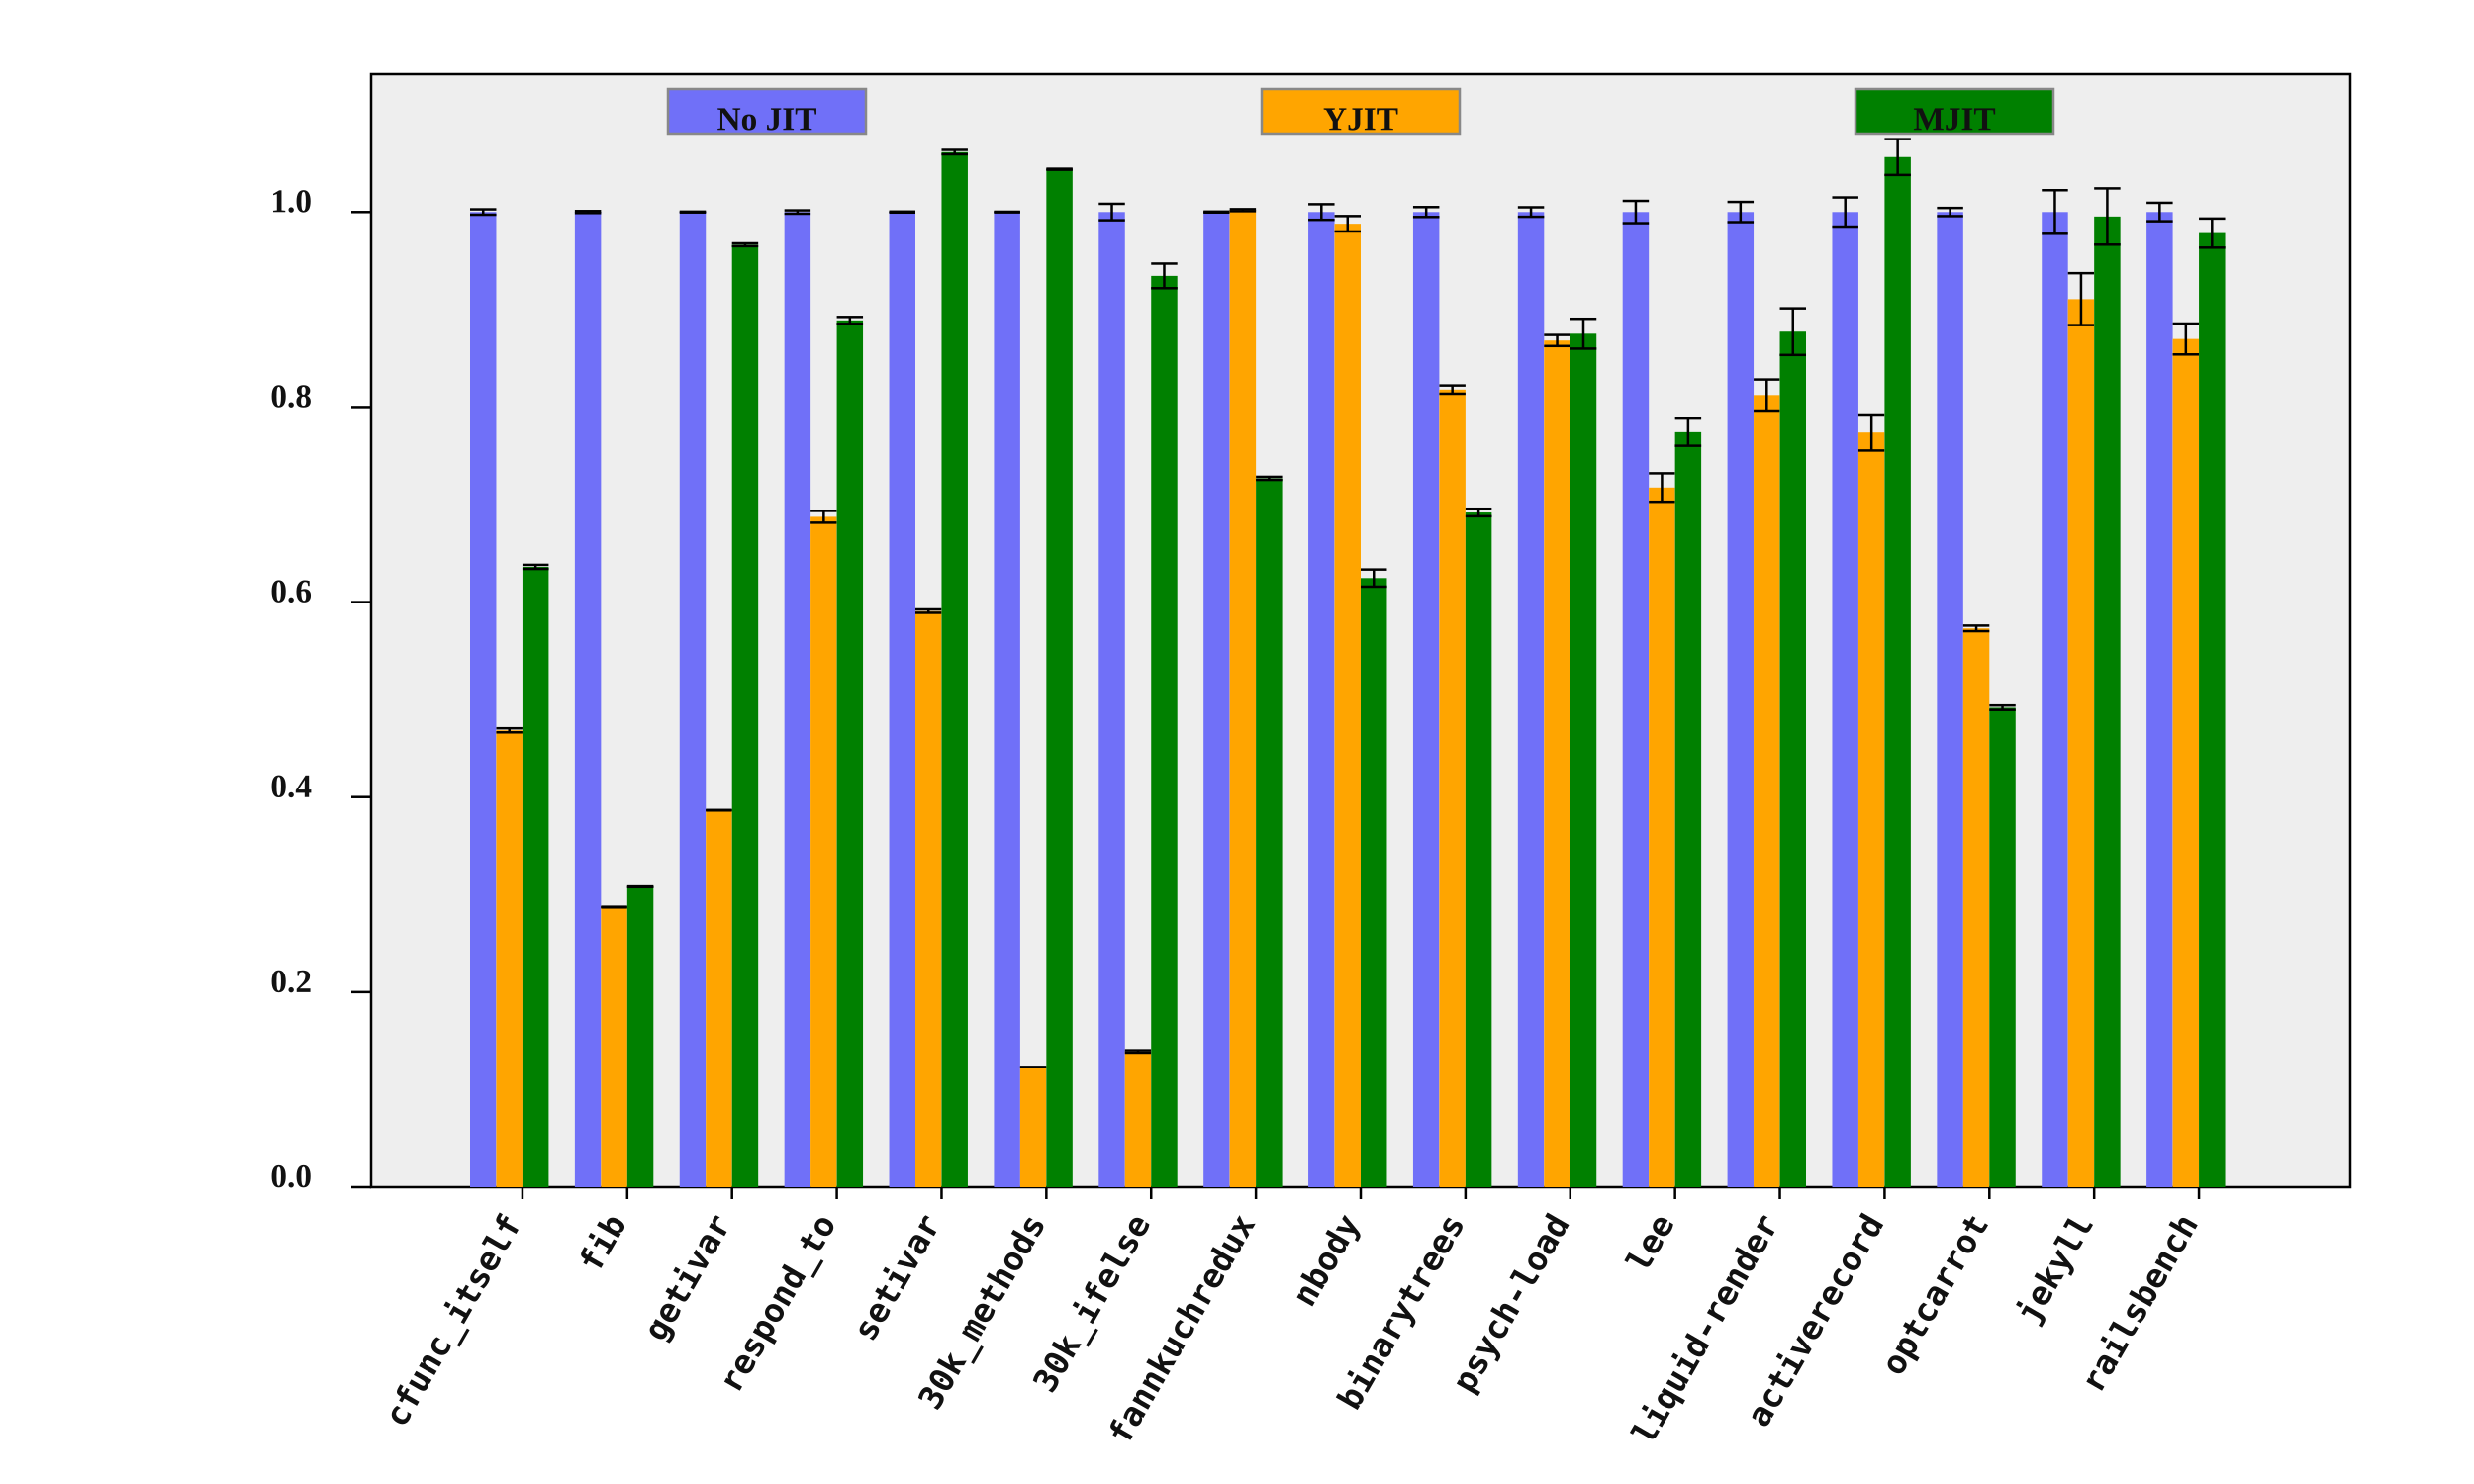
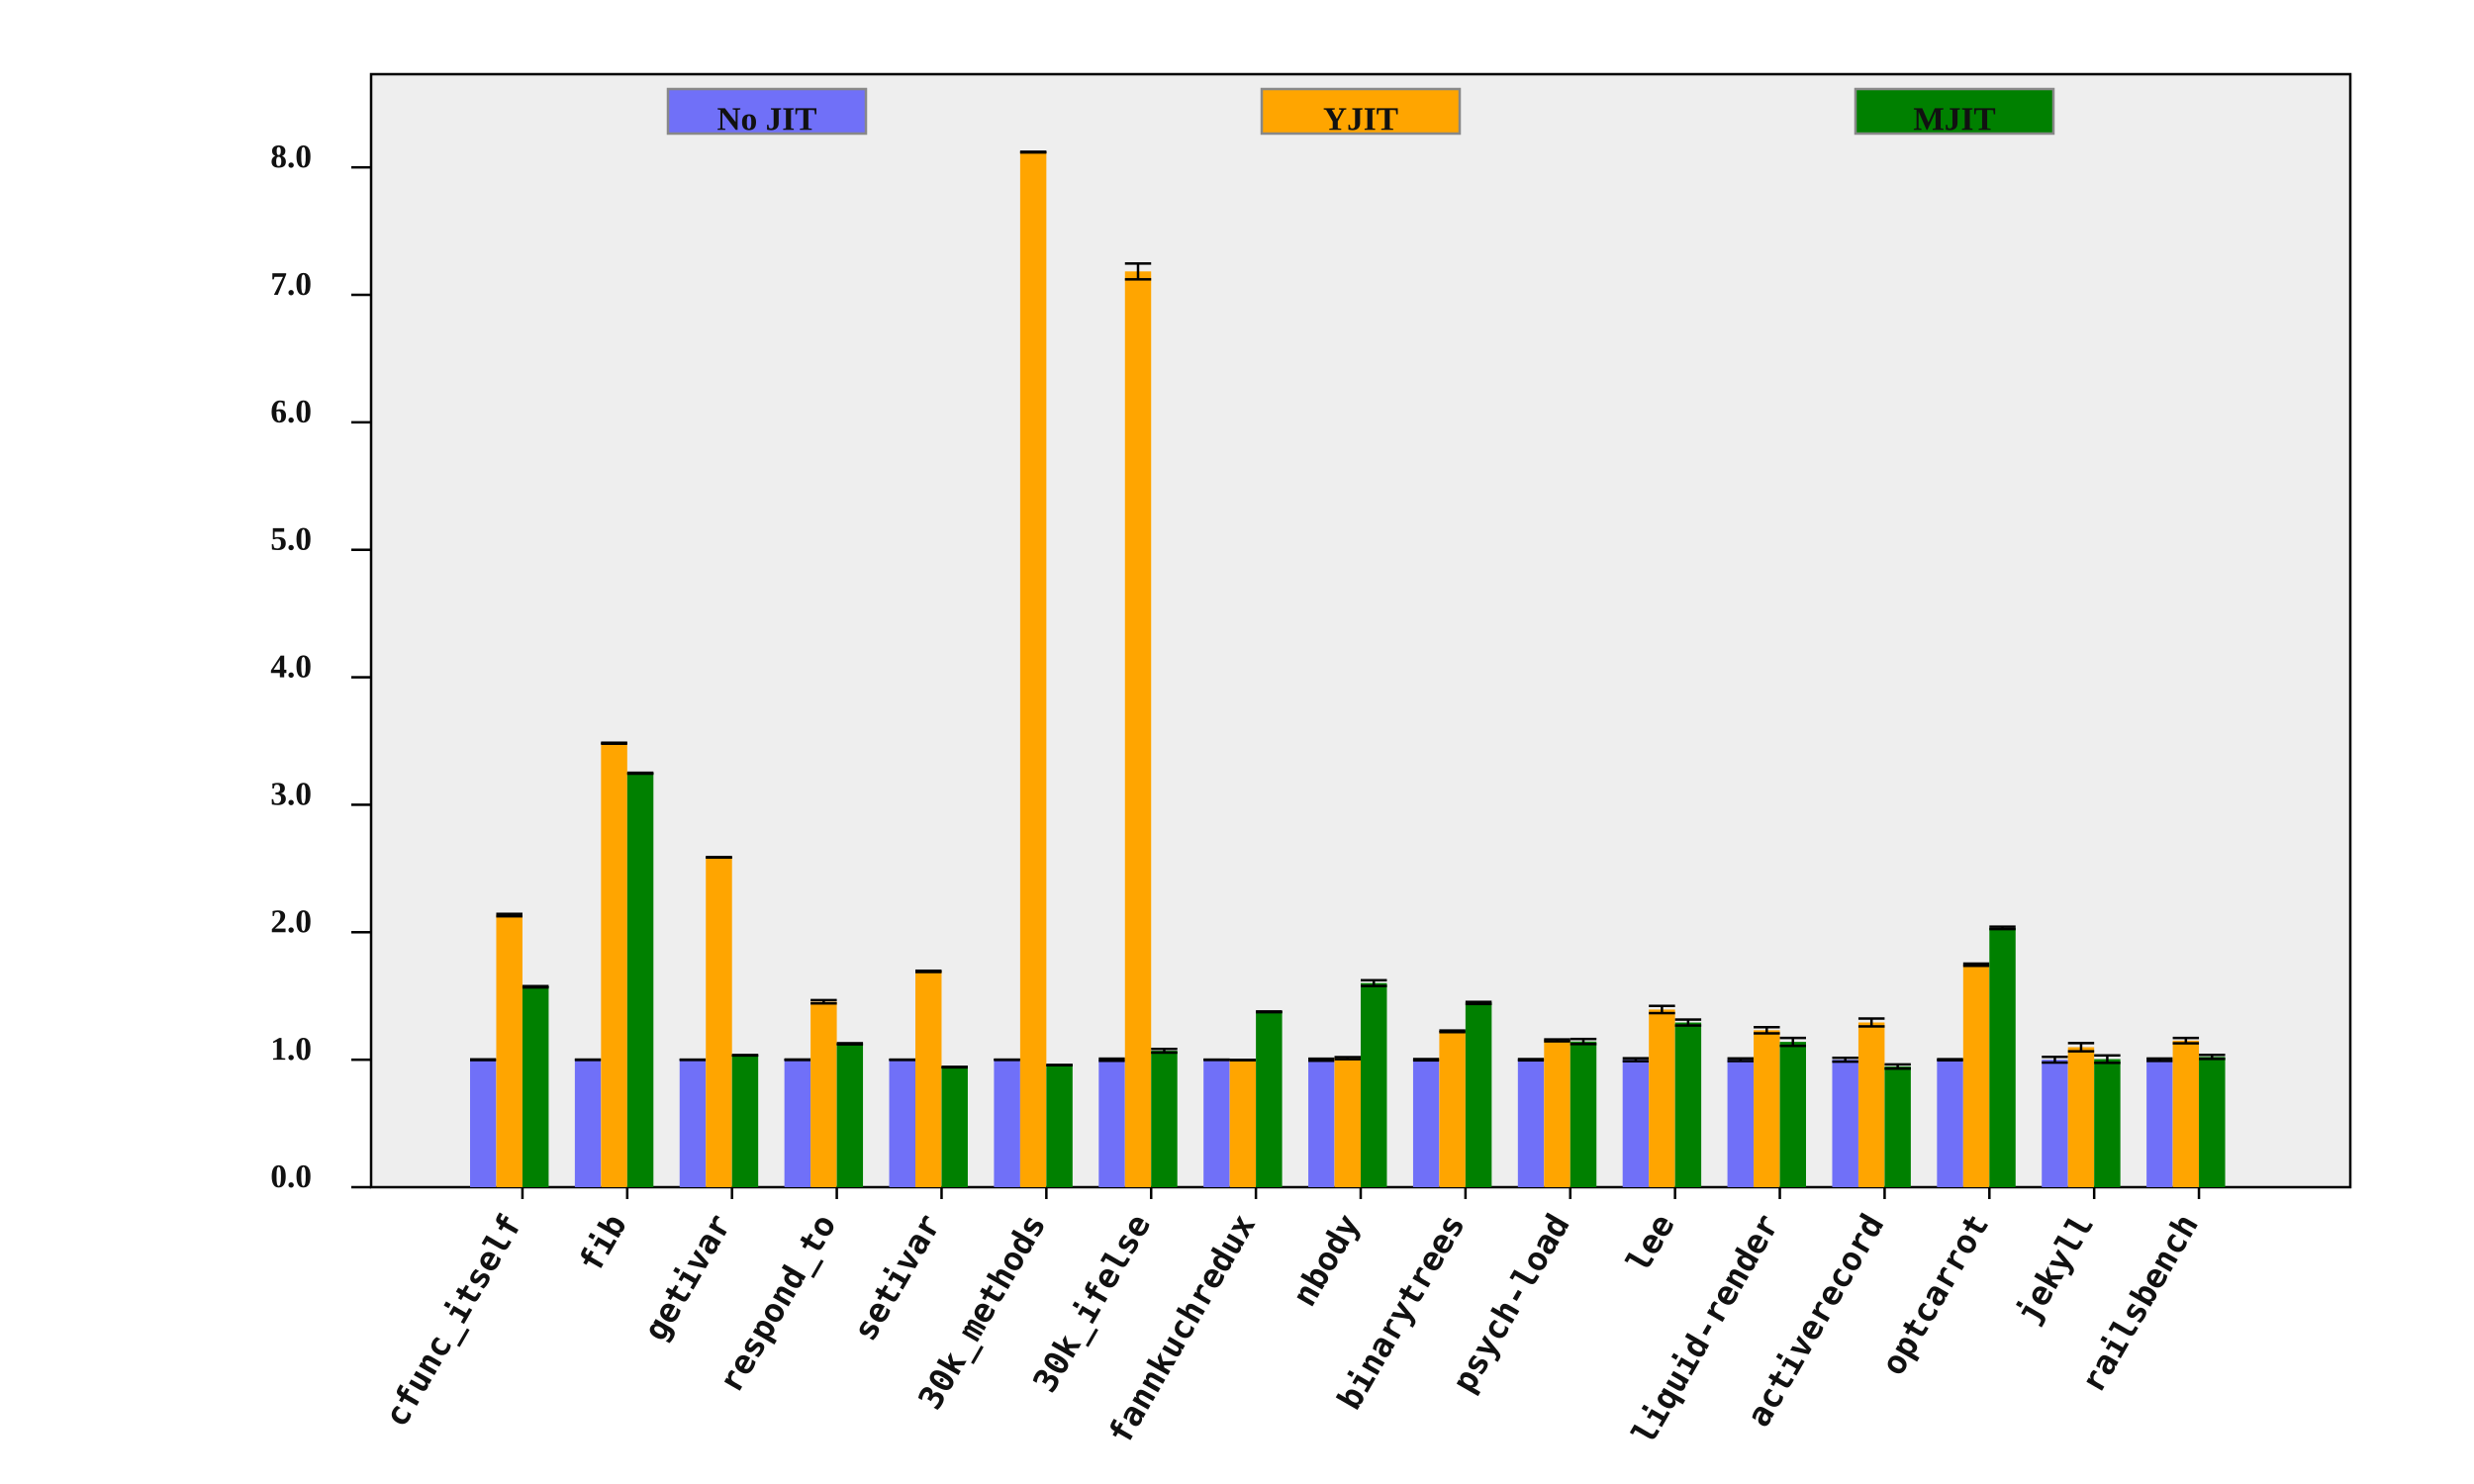
<svg xmlns="http://www.w3.org/2000/svg" viewBox="0 0 1000 600" width="100%" height="100%">
  <rect x="150.0" y="30.0" width="800" height="450.0" stroke="#000" fill="#EEE" />
  <line x1="142.0" y1="480.0" x2="150.0" y2="480.0" stroke="#000" />
  <text x="126.0" y="480.0" text-anchor="end" font-weight="bold" font-size="small" fill="#111">
0.0
</text>
-   <line x1="142.0" y1="401.143" x2="150.0" y2="401.143" stroke="#000" />
-   <text x="126.0" y="401.143" text-anchor="end" font-weight="bold" font-size="small" fill="#111">
- 0.2
- </text>
-   <line x1="142.0" y1="322.286" x2="150.0" y2="322.286" stroke="#000" />
-   <text x="126.0" y="322.286" text-anchor="end" font-weight="bold" font-size="small" fill="#111">
- 0.4
- </text>
-   <line x1="142.0" y1="243.429" x2="150.0" y2="243.429" stroke="#000" />
-   <text x="126.0" y="243.429" text-anchor="end" font-weight="bold" font-size="small" fill="#111">
- 0.6
- </text>
-   <line x1="142.0" y1="164.572" x2="150.0" y2="164.572" stroke="#000" />
-   <text x="126.0" y="164.572" text-anchor="end" font-weight="bold" font-size="small" fill="#111">
- 0.8
- </text>
-   <line x1="142.0" y1="85.715" x2="150.0" y2="85.715" stroke="#000" />
-   <text x="126.0" y="85.715" text-anchor="end" font-weight="bold" font-size="small" fill="#111">
+   <line x1="142.0" y1="428.458" x2="150.0" y2="428.458" stroke="#000" />
+   <text x="126.0" y="428.458" text-anchor="end" font-weight="bold" font-size="small" fill="#111">
1.0
+ </text>
+   <line x1="142.0" y1="376.916" x2="150.0" y2="376.916" stroke="#000" />
+   <text x="126.0" y="376.916" text-anchor="end" font-weight="bold" font-size="small" fill="#111">
+ 2.0
+ </text>
+   <line x1="142.0" y1="325.374" x2="150.0" y2="325.374" stroke="#000" />
+   <text x="126.0" y="325.374" text-anchor="end" font-weight="bold" font-size="small" fill="#111">
+ 3.0
+ </text>
+   <line x1="142.0" y1="273.832" x2="150.0" y2="273.832" stroke="#000" />
+   <text x="126.0" y="273.832" text-anchor="end" font-weight="bold" font-size="small" fill="#111">
+ 4.0
+ </text>
+   <line x1="142.0" y1="222.29" x2="150.0" y2="222.29" stroke="#000" />
+   <text x="126.0" y="222.29" text-anchor="end" font-weight="bold" font-size="small" fill="#111">
+ 5.0
+ </text>
+   <line x1="142.0" y1="170.748" x2="150.0" y2="170.748" stroke="#000" />
+   <text x="126.0" y="170.748" text-anchor="end" font-weight="bold" font-size="small" fill="#111">
+ 6.0
+ </text>
+   <line x1="142.0" y1="119.207" x2="150.0" y2="119.207" stroke="#000" />
+   <text x="126.0" y="119.207" text-anchor="end" font-weight="bold" font-size="small" fill="#111">
+ 7.0
+ </text>
+   <line x1="142.0" y1="67.665" x2="150.0" y2="67.665" stroke="#000" />
+   <text x="126.0" y="67.665" text-anchor="end" font-weight="bold" font-size="small" fill="#111">
+ 8.0
</text>
  <rect x="270.0" y="36" width="80.0" height="18.0" fill="#7070f8" stroke="#888" />
  <text x="310.0" y="52.5" font-size="small" text-anchor="middle" font-weight="bold" fill="#111">
No JIT
</text>
  <rect x="510.0" y="36" width="80.0" height="18.0" fill="orange" stroke="#888" />
  <text x="550.0" y="52.5" font-size="small" text-anchor="middle" font-weight="bold" fill="#111">
YJIT
</text>
  <rect x="750.0" y="36" width="80.0" height="18.0" fill="green" stroke="#888" />
  <text x="790.0" y="52.5" font-size="small" text-anchor="middle" font-weight="bold" fill="#111">
MJIT
</text>
-   <rect x="190.0" y="85.715" width="10.588" height="394.285" fill="#7070f8" />
-   <line x1="190.0" y1="84.622" x2="200.588" y2="84.622" stroke="#000" />
-   <line x1="190.0" y1="86.808" x2="200.588" y2="86.808" stroke="#000" />
-   <line x1="195.294" y1="84.622" x2="195.294" y2="86.808" stroke="#000" />
-   <rect x="200.588" y="295.292" width="10.588" height="184.708" fill="orange" />
-   <line x1="200.588" y1="294.472" x2="211.176" y2="294.472" stroke="#000" />
-   <line x1="200.588" y1="296.111" x2="211.176" y2="296.111" stroke="#000" />
-   <line x1="205.882" y1="294.472" x2="205.882" y2="296.111" stroke="#000" />
-   <rect x="211.176" y="229.203" width="10.588" height="250.797" fill="green" />
-   <line x1="211.176" y1="228.375" x2="221.765" y2="228.375" stroke="#000" />
-   <line x1="211.176" y1="230.032" x2="221.765" y2="230.032" stroke="#000" />
-   <line x1="216.471" y1="228.375" x2="216.471" y2="230.032" stroke="#000" />
+   <rect x="190.0" y="428.458" width="10.588" height="51.542" fill="#7070f8" />
+   <line x1="190.0" y1="428.315" x2="200.588" y2="428.315" stroke="#000" />
+   <line x1="190.0" y1="428.601" x2="200.588" y2="428.601" stroke="#000" />
+   <line x1="195.294" y1="428.315" x2="195.294" y2="428.601" stroke="#000" />
+   <rect x="200.588" y="369.977" width="10.588" height="110.023" fill="orange" />
+   <line x1="200.588" y1="369.489" x2="211.176" y2="369.489" stroke="#000" />
+   <line x1="200.588" y1="370.465" x2="211.176" y2="370.465" stroke="#000" />
+   <line x1="205.882" y1="369.489" x2="205.882" y2="370.465" stroke="#000" />
+   <rect x="211.176" y="398.97" width="10.588" height="81.03" fill="green" />
+   <line x1="211.176" y1="398.702" x2="221.765" y2="398.702" stroke="#000" />
+   <line x1="211.176" y1="399.237" x2="221.765" y2="399.237" stroke="#000" />
+   <line x1="216.471" y1="398.702" x2="216.471" y2="399.237" stroke="#000" />
  <line x1="211.176" y1="480.0" x2="211.176" y2="484.8" stroke="#000" />
  <text x="211.176" y="494.4" fill="#111" font-size="small" font-family="monospace" font-weight="bold" text-anchor="end" transform="rotate(-60, 211.1765, 494.4)">
cfunc_itself
</text>
-   <rect x="232.353" y="85.715" width="10.588" height="394.285" fill="#7070f8" />
-   <line x1="232.353" y1="85.312" x2="242.941" y2="85.312" stroke="#000" />
-   <line x1="232.353" y1="86.119" x2="242.941" y2="86.119" stroke="#000" />
-   <line x1="237.647" y1="85.312" x2="237.647" y2="86.119" stroke="#000" />
-   <rect x="242.941" y="366.791" width="10.588" height="113.209" fill="orange" />
-   <line x1="242.941" y1="366.665" x2="253.529" y2="366.665" stroke="#000" />
-   <line x1="242.941" y1="366.918" x2="253.529" y2="366.918" stroke="#000" />
-   <line x1="248.235" y1="366.665" x2="248.235" y2="366.918" stroke="#000" />
-   <rect x="253.529" y="358.585" width="10.588" height="121.415" fill="green" />
-   <line x1="253.529" y1="358.448" x2="264.118" y2="358.448" stroke="#000" />
-   <line x1="253.529" y1="358.721" x2="264.118" y2="358.721" stroke="#000" />
-   <line x1="258.824" y1="358.448" x2="258.824" y2="358.721" stroke="#000" />
+   <rect x="232.353" y="428.458" width="10.588" height="51.542" fill="#7070f8" />
+   <line x1="232.353" y1="428.405" x2="242.941" y2="428.405" stroke="#000" />
+   <line x1="232.353" y1="428.511" x2="242.941" y2="428.511" stroke="#000" />
+   <line x1="237.647" y1="428.405" x2="237.647" y2="428.511" stroke="#000" />
+   <rect x="242.941" y="300.489" width="10.588" height="179.511" fill="orange" />
+   <line x1="242.941" y1="300.289" x2="253.529" y2="300.289" stroke="#000" />
+   <line x1="242.941" y1="300.69" x2="253.529" y2="300.69" stroke="#000" />
+   <line x1="248.235" y1="300.289" x2="248.235" y2="300.69" stroke="#000" />
+   <rect x="253.529" y="312.623" width="10.588" height="167.377" fill="green" />
+   <line x1="253.529" y1="312.435" x2="264.118" y2="312.435" stroke="#000" />
+   <line x1="253.529" y1="312.81" x2="264.118" y2="312.81" stroke="#000" />
+   <line x1="258.824" y1="312.435" x2="258.824" y2="312.81" stroke="#000" />
  <line x1="253.529" y1="480.0" x2="253.529" y2="484.8" stroke="#000" />
  <text x="253.529" y="494.4" fill="#111" font-size="small" font-family="monospace" font-weight="bold" text-anchor="end" transform="rotate(-60, 253.5294, 494.4)">
fib
</text>
-   <rect x="274.706" y="85.715" width="10.588" height="394.285" fill="#7070f8" />
-   <line x1="274.706" y1="85.551" x2="285.294" y2="85.551" stroke="#000" />
-   <line x1="274.706" y1="85.88" x2="285.294" y2="85.88" stroke="#000" />
-   <line x1="280.0" y1="85.551" x2="280.0" y2="85.88" stroke="#000" />
-   <rect x="285.294" y="327.613" width="10.588" height="152.387" fill="orange" />
-   <line x1="285.294" y1="327.526" x2="295.882" y2="327.526" stroke="#000" />
-   <line x1="285.294" y1="327.7" x2="295.882" y2="327.7" stroke="#000" />
-   <line x1="290.588" y1="327.526" x2="290.588" y2="327.7" stroke="#000" />
-   <rect x="295.882" y="98.983" width="10.588" height="381.017" fill="green" />
-   <line x1="295.882" y1="98.405" x2="306.471" y2="98.405" stroke="#000" />
-   <line x1="295.882" y1="99.56" x2="306.471" y2="99.56" stroke="#000" />
-   <line x1="301.176" y1="98.405" x2="301.176" y2="99.56" stroke="#000" />
+   <rect x="274.706" y="428.458" width="10.588" height="51.542" fill="#7070f8" />
+   <line x1="274.706" y1="428.437" x2="285.294" y2="428.437" stroke="#000" />
+   <line x1="274.706" y1="428.48" x2="285.294" y2="428.48" stroke="#000" />
+   <line x1="280.0" y1="428.437" x2="280.0" y2="428.48" stroke="#000" />
+   <rect x="285.294" y="346.641" width="10.588" height="133.359" fill="orange" />
+   <line x1="285.294" y1="346.564" x2="295.882" y2="346.564" stroke="#000" />
+   <line x1="285.294" y1="346.717" x2="295.882" y2="346.717" stroke="#000" />
+   <line x1="290.588" y1="346.564" x2="290.588" y2="346.717" stroke="#000" />
+   <rect x="295.882" y="426.663" width="10.588" height="53.337" fill="green" />
+   <line x1="295.882" y1="426.582" x2="306.471" y2="426.582" stroke="#000" />
+   <line x1="295.882" y1="426.744" x2="306.471" y2="426.744" stroke="#000" />
+   <line x1="301.176" y1="426.582" x2="301.176" y2="426.744" stroke="#000" />
  <line x1="295.882" y1="480.0" x2="295.882" y2="484.8" stroke="#000" />
  <text x="295.882" y="494.4" fill="#111" font-size="small" font-family="monospace" font-weight="bold" text-anchor="end" transform="rotate(-60, 295.8824, 494.4)">
getivar
</text>
-   <rect x="317.059" y="85.715" width="10.588" height="394.285" fill="#7070f8" />
-   <line x1="317.059" y1="85.034" x2="327.647" y2="85.034" stroke="#000" />
-   <line x1="317.059" y1="86.397" x2="327.647" y2="86.397" stroke="#000" />
-   <line x1="322.353" y1="85.034" x2="322.353" y2="86.397" stroke="#000" />
-   <rect x="327.647" y="208.965" width="10.588" height="271.035" fill="orange" />
-   <line x1="327.647" y1="206.576" x2="338.235" y2="206.576" stroke="#000" />
-   <line x1="327.647" y1="211.353" x2="338.235" y2="211.353" stroke="#000" />
-   <line x1="332.941" y1="206.576" x2="332.941" y2="211.353" stroke="#000" />
-   <rect x="338.235" y="129.534" width="10.588" height="350.466" fill="green" />
-   <line x1="338.235" y1="128.128" x2="348.824" y2="128.128" stroke="#000" />
-   <line x1="338.235" y1="130.94" x2="348.824" y2="130.94" stroke="#000" />
-   <line x1="343.529" y1="128.128" x2="343.529" y2="130.94" stroke="#000" />
+   <rect x="317.059" y="428.458" width="10.588" height="51.542" fill="#7070f8" />
+   <line x1="317.059" y1="428.369" x2="327.647" y2="428.369" stroke="#000" />
+   <line x1="317.059" y1="428.547" x2="327.647" y2="428.547" stroke="#000" />
+   <line x1="322.353" y1="428.369" x2="322.353" y2="428.547" stroke="#000" />
+   <rect x="327.647" y="405.02" width="10.588" height="74.98" fill="orange" />
+   <line x1="327.647" y1="404.359" x2="338.235" y2="404.359" stroke="#000" />
+   <line x1="327.647" y1="405.681" x2="338.235" y2="405.681" stroke="#000" />
+   <line x1="332.941" y1="404.359" x2="332.941" y2="405.681" stroke="#000" />
+   <rect x="338.235" y="422.014" width="10.588" height="57.986" fill="green" />
+   <line x1="338.235" y1="421.781" x2="348.824" y2="421.781" stroke="#000" />
+   <line x1="338.235" y1="422.246" x2="348.824" y2="422.246" stroke="#000" />
+   <line x1="343.529" y1="421.781" x2="343.529" y2="422.246" stroke="#000" />
  <line x1="338.235" y1="480.0" x2="338.235" y2="484.8" stroke="#000" />
  <text x="338.235" y="494.4" fill="#111" font-size="small" font-family="monospace" font-weight="bold" text-anchor="end" transform="rotate(-60, 338.2353, 494.4)">
respond_to
</text>
-   <rect x="359.412" y="85.715" width="10.588" height="394.285" fill="#7070f8" />
-   <line x1="359.412" y1="85.523" x2="370" y2="85.523" stroke="#000" />
-   <line x1="359.412" y1="85.907" x2="370" y2="85.907" stroke="#000" />
-   <line x1="364.706" y1="85.523" x2="364.706" y2="85.907" stroke="#000" />
-   <rect x="370" y="247.095" width="10.588" height="232.905" fill="orange" />
-   <line x1="370" y1="246.407" x2="380.588" y2="246.407" stroke="#000" />
-   <line x1="370" y1="247.783" x2="380.588" y2="247.783" stroke="#000" />
-   <line x1="375.294" y1="246.407" x2="375.294" y2="247.783" stroke="#000" />
-   <rect x="380.588" y="61.5" width="10.588" height="418.5" fill="green" />
-   <line x1="380.588" y1="60.603" x2="391.176" y2="60.603" stroke="#000" />
-   <line x1="380.588" y1="62.397" x2="391.176" y2="62.397" stroke="#000" />
-   <line x1="385.882" y1="60.603" x2="385.882" y2="62.397" stroke="#000" />
+   <rect x="359.412" y="428.458" width="10.588" height="51.542" fill="#7070f8" />
+   <line x1="359.412" y1="428.433" x2="370" y2="428.433" stroke="#000" />
+   <line x1="359.412" y1="428.483" x2="370" y2="428.483" stroke="#000" />
+   <line x1="364.706" y1="428.433" x2="364.706" y2="428.483" stroke="#000" />
+   <rect x="370" y="392.745" width="10.588" height="87.255" fill="orange" />
+   <line x1="370" y1="392.487" x2="380.588" y2="392.487" stroke="#000" />
+   <line x1="370" y1="393.002" x2="380.588" y2="393.002" stroke="#000" />
+   <line x1="375.294" y1="392.487" x2="375.294" y2="393.002" stroke="#000" />
+   <rect x="380.588" y="431.44" width="10.588" height="48.56" fill="green" />
+   <line x1="380.588" y1="431.336" x2="391.176" y2="431.336" stroke="#000" />
+   <line x1="380.588" y1="431.545" x2="391.176" y2="431.545" stroke="#000" />
+   <line x1="385.882" y1="431.336" x2="385.882" y2="431.545" stroke="#000" />
  <line x1="380.588" y1="480.0" x2="380.588" y2="484.8" stroke="#000" />
  <text x="380.588" y="494.4" fill="#111" font-size="small" font-family="monospace" font-weight="bold" text-anchor="end" transform="rotate(-60, 380.5882, 494.4)">
setivar
</text>
-   <rect x="401.765" y="85.715" width="10.588" height="394.285" fill="#7070f8" />
-   <line x1="401.765" y1="85.588" x2="412.353" y2="85.588" stroke="#000" />
-   <line x1="401.765" y1="85.843" x2="412.353" y2="85.843" stroke="#000" />
-   <line x1="407.059" y1="85.588" x2="407.059" y2="85.843" stroke="#000" />
-   <rect x="412.353" y="431.44" width="10.588" height="48.56" fill="orange" />
-   <line x1="412.353" y1="431.424" x2="422.941" y2="431.424" stroke="#000" />
-   <line x1="412.353" y1="431.457" x2="422.941" y2="431.457" stroke="#000" />
-   <line x1="417.647" y1="431.424" x2="417.647" y2="431.457" stroke="#000" />
-   <rect x="422.941" y="68.443" width="10.588" height="411.557" fill="green" />
-   <line x1="422.941" y1="68.239" x2="433.529" y2="68.239" stroke="#000" />
-   <line x1="422.941" y1="68.647" x2="433.529" y2="68.647" stroke="#000" />
-   <line x1="428.235" y1="68.239" x2="428.235" y2="68.647" stroke="#000" />
+   <rect x="401.765" y="428.458" width="10.588" height="51.542" fill="#7070f8" />
+   <line x1="401.765" y1="428.441" x2="412.353" y2="428.441" stroke="#000" />
+   <line x1="401.765" y1="428.475" x2="412.353" y2="428.475" stroke="#000" />
+   <line x1="407.059" y1="428.441" x2="407.059" y2="428.475" stroke="#000" />
+   <rect x="412.353" y="61.5" width="10.588" height="418.5" fill="orange" />
+   <line x1="412.353" y1="61.355" x2="422.941" y2="61.355" stroke="#000" />
+   <line x1="412.353" y1="61.645" x2="422.941" y2="61.645" stroke="#000" />
+   <line x1="417.647" y1="61.355" x2="417.647" y2="61.645" stroke="#000" />
+   <rect x="422.941" y="430.621" width="10.588" height="49.379" fill="green" />
+   <line x1="422.941" y1="430.597" x2="433.529" y2="430.597" stroke="#000" />
+   <line x1="422.941" y1="430.646" x2="433.529" y2="430.646" stroke="#000" />
+   <line x1="428.235" y1="430.597" x2="428.235" y2="430.646" stroke="#000" />
  <line x1="422.941" y1="480.0" x2="422.941" y2="484.8" stroke="#000" />
  <text x="422.941" y="494.4" fill="#111" font-size="small" font-family="monospace" font-weight="bold" text-anchor="end" transform="rotate(-60, 422.9412, 494.4)">
30k_methods
</text>
-   <rect x="444.118" y="85.715" width="10.588" height="394.285" fill="#7070f8" />
-   <line x1="444.118" y1="82.39" x2="454.706" y2="82.39" stroke="#000" />
-   <line x1="444.118" y1="89.041" x2="454.706" y2="89.041" stroke="#000" />
-   <line x1="449.412" y1="82.39" x2="449.412" y2="89.041" stroke="#000" />
-   <rect x="454.706" y="425.115" width="10.588" height="54.885" fill="orange" />
-   <line x1="454.706" y1="424.64" x2="465.294" y2="424.64" stroke="#000" />
-   <line x1="454.706" y1="425.589" x2="465.294" y2="425.589" stroke="#000" />
-   <line x1="460" y1="424.64" x2="460" y2="425.589" stroke="#000" />
-   <rect x="465.294" y="111.55" width="10.588" height="368.45" fill="green" />
-   <line x1="465.294" y1="106.585" x2="475.882" y2="106.585" stroke="#000" />
-   <line x1="465.294" y1="116.515" x2="475.882" y2="116.515" stroke="#000" />
-   <line x1="470.588" y1="106.585" x2="470.588" y2="116.515" stroke="#000" />
+   <rect x="444.118" y="428.458" width="10.588" height="51.542" fill="#7070f8" />
+   <line x1="444.118" y1="428.023" x2="454.706" y2="428.023" stroke="#000" />
+   <line x1="444.118" y1="428.893" x2="454.706" y2="428.893" stroke="#000" />
+   <line x1="449.412" y1="428.023" x2="449.412" y2="428.893" stroke="#000" />
+   <rect x="454.706" y="109.735" width="10.588" height="370.265" fill="orange" />
+   <line x1="454.706" y1="106.536" x2="465.294" y2="106.536" stroke="#000" />
+   <line x1="454.706" y1="112.934" x2="465.294" y2="112.934" stroke="#000" />
+   <line x1="460" y1="106.536" x2="460" y2="112.934" stroke="#000" />
+   <rect x="465.294" y="424.844" width="10.588" height="55.156" fill="green" />
+   <line x1="465.294" y1="424.101" x2="475.882" y2="424.101" stroke="#000" />
+   <line x1="465.294" y1="425.587" x2="475.882" y2="425.587" stroke="#000" />
+   <line x1="470.588" y1="424.101" x2="470.588" y2="425.587" stroke="#000" />
  <line x1="465.294" y1="480.0" x2="465.294" y2="484.8" stroke="#000" />
  <text x="465.294" y="494.4" fill="#111" font-size="small" font-family="monospace" font-weight="bold" text-anchor="end" transform="rotate(-60, 465.2941, 494.4)">
30k_ifelse
</text>
-   <rect x="486.471" y="85.715" width="10.588" height="394.285" fill="#7070f8" />
-   <line x1="486.471" y1="85.538" x2="497.059" y2="85.538" stroke="#000" />
-   <line x1="486.471" y1="85.893" x2="497.059" y2="85.893" stroke="#000" />
-   <line x1="491.765" y1="85.538" x2="491.765" y2="85.893" stroke="#000" />
-   <rect x="497.059" y="84.953" width="10.588" height="395.047" fill="orange" />
-   <line x1="497.059" y1="84.555" x2="507.647" y2="84.555" stroke="#000" />
-   <line x1="497.059" y1="85.35" x2="507.647" y2="85.35" stroke="#000" />
-   <line x1="502.353" y1="84.555" x2="502.353" y2="85.35" stroke="#000" />
-   <rect x="507.647" y="193.403" width="10.588" height="286.597" fill="green" />
-   <line x1="507.647" y1="192.781" x2="518.235" y2="192.781" stroke="#000" />
-   <line x1="507.647" y1="194.025" x2="518.235" y2="194.025" stroke="#000" />
-   <line x1="512.941" y1="192.781" x2="512.941" y2="194.025" stroke="#000" />
+   <rect x="486.471" y="428.458" width="10.588" height="51.542" fill="#7070f8" />
+   <line x1="486.471" y1="428.435" x2="497.059" y2="428.435" stroke="#000" />
+   <line x1="486.471" y1="428.481" x2="497.059" y2="428.481" stroke="#000" />
+   <line x1="491.765" y1="428.435" x2="491.765" y2="428.481" stroke="#000" />
+   <rect x="497.059" y="428.558" width="10.588" height="51.442" fill="orange" />
+   <line x1="497.059" y1="428.506" x2="507.647" y2="428.506" stroke="#000" />
+   <line x1="497.059" y1="428.609" x2="507.647" y2="428.609" stroke="#000" />
+   <line x1="502.353" y1="428.506" x2="502.353" y2="428.609" stroke="#000" />
+   <rect x="507.647" y="409.091" width="10.588" height="70.909" fill="green" />
+   <line x1="507.647" y1="408.937" x2="518.235" y2="408.937" stroke="#000" />
+   <line x1="507.647" y1="409.245" x2="518.235" y2="409.245" stroke="#000" />
+   <line x1="512.941" y1="408.937" x2="512.941" y2="409.245" stroke="#000" />
  <line x1="507.647" y1="480.0" x2="507.647" y2="484.8" stroke="#000" />
  <text x="507.647" y="494.4" fill="#111" font-size="small" font-family="monospace" font-weight="bold" text-anchor="end" transform="rotate(-60, 507.6471, 494.4)">
fannkuchredux
</text>
-   <rect x="528.824" y="85.715" width="10.588" height="394.285" fill="#7070f8" />
-   <line x1="528.824" y1="82.557" x2="539.412" y2="82.557" stroke="#000" />
-   <line x1="528.824" y1="88.874" x2="539.412" y2="88.874" stroke="#000" />
-   <line x1="534.118" y1="82.557" x2="534.118" y2="88.874" stroke="#000" />
-   <rect x="539.412" y="90.462" width="10.588" height="389.538" fill="orange" />
-   <line x1="539.412" y1="87.34" x2="550.0" y2="87.34" stroke="#000" />
-   <line x1="539.412" y1="93.584" x2="550.0" y2="93.584" stroke="#000" />
-   <line x1="544.706" y1="87.34" x2="544.706" y2="93.584" stroke="#000" />
-   <rect x="550" y="233.725" width="10.588" height="246.275" fill="green" />
-   <line x1="550" y1="230.259" x2="560.588" y2="230.259" stroke="#000" />
-   <line x1="550" y1="237.192" x2="560.588" y2="237.192" stroke="#000" />
-   <line x1="555.294" y1="230.259" x2="555.294" y2="237.192" stroke="#000" />
+   <rect x="528.824" y="428.458" width="10.588" height="51.542" fill="#7070f8" />
+   <line x1="528.824" y1="428.045" x2="539.412" y2="428.045" stroke="#000" />
+   <line x1="528.824" y1="428.871" x2="539.412" y2="428.871" stroke="#000" />
+   <line x1="534.118" y1="428.045" x2="534.118" y2="428.871" stroke="#000" />
+   <rect x="539.412" y="427.83" width="10.588" height="52.17" fill="orange" />
+   <line x1="539.412" y1="427.412" x2="550.0" y2="427.412" stroke="#000" />
+   <line x1="539.412" y1="428.248" x2="550.0" y2="428.248" stroke="#000" />
+   <line x1="544.706" y1="427.412" x2="544.706" y2="428.248" stroke="#000" />
+   <rect x="550" y="397.482" width="10.588" height="82.518" fill="green" />
+   <line x1="550" y1="396.32" x2="560.588" y2="396.32" stroke="#000" />
+   <line x1="550" y1="398.643" x2="560.588" y2="398.643" stroke="#000" />
+   <line x1="555.294" y1="396.32" x2="555.294" y2="398.643" stroke="#000" />
  <line x1="550" y1="480.0" x2="550" y2="484.8" stroke="#000" />
  <text x="550" y="494.4" fill="#111" font-size="small" font-family="monospace" font-weight="bold" text-anchor="end" transform="rotate(-60, 550, 494.4)">
nbody
</text>
-   <rect x="571.176" y="85.715" width="10.588" height="394.285" fill="#7070f8" />
-   <line x1="571.176" y1="83.714" x2="581.765" y2="83.714" stroke="#000" />
-   <line x1="571.176" y1="87.716" x2="581.765" y2="87.716" stroke="#000" />
-   <line x1="576.471" y1="83.714" x2="576.471" y2="87.716" stroke="#000" />
-   <rect x="581.765" y="157.524" width="10.588" height="322.476" fill="orange" />
-   <line x1="581.765" y1="155.853" x2="592.353" y2="155.853" stroke="#000" />
-   <line x1="581.765" y1="159.194" x2="592.353" y2="159.194" stroke="#000" />
-   <line x1="587.059" y1="155.853" x2="587.059" y2="159.194" stroke="#000" />
-   <rect x="592.353" y="207.219" width="10.588" height="272.781" fill="green" />
-   <line x1="592.353" y1="205.689" x2="602.941" y2="205.689" stroke="#000" />
-   <line x1="592.353" y1="208.748" x2="602.941" y2="208.748" stroke="#000" />
-   <line x1="597.647" y1="205.689" x2="597.647" y2="208.748" stroke="#000" />
+   <rect x="571.176" y="428.458" width="10.588" height="51.542" fill="#7070f8" />
+   <line x1="571.176" y1="428.197" x2="581.765" y2="428.197" stroke="#000" />
+   <line x1="571.176" y1="428.72" x2="581.765" y2="428.72" stroke="#000" />
+   <line x1="576.471" y1="428.197" x2="576.471" y2="428.72" stroke="#000" />
+   <rect x="581.765" y="416.981" width="10.588" height="63.019" fill="orange" />
+   <line x1="581.765" y1="416.654" x2="592.353" y2="416.654" stroke="#000" />
+   <line x1="581.765" y1="417.307" x2="592.353" y2="417.307" stroke="#000" />
+   <line x1="587.059" y1="416.654" x2="587.059" y2="417.307" stroke="#000" />
+   <rect x="592.353" y="405.5" width="10.588" height="74.5" fill="green" />
+   <line x1="592.353" y1="405.082" x2="602.941" y2="405.082" stroke="#000" />
+   <line x1="592.353" y1="405.918" x2="602.941" y2="405.918" stroke="#000" />
+   <line x1="597.647" y1="405.082" x2="597.647" y2="405.918" stroke="#000" />
  <line x1="592.353" y1="480.0" x2="592.353" y2="484.8" stroke="#000" />
  <text x="592.353" y="494.4" fill="#111" font-size="small" font-family="monospace" font-weight="bold" text-anchor="end" transform="rotate(-60, 592.3529, 494.4)">
binarytrees
</text>
-   <rect x="613.529" y="85.715" width="10.588" height="394.285" fill="#7070f8" />
-   <line x1="613.529" y1="83.795" x2="624.118" y2="83.795" stroke="#000" />
-   <line x1="613.529" y1="87.636" x2="624.118" y2="87.636" stroke="#000" />
-   <line x1="618.824" y1="83.795" x2="618.824" y2="87.636" stroke="#000" />
-   <rect x="624.118" y="137.679" width="10.588" height="342.321" fill="orange" />
-   <line x1="624.118" y1="135.436" x2="634.706" y2="135.436" stroke="#000" />
-   <line x1="624.118" y1="139.921" x2="634.706" y2="139.921" stroke="#000" />
-   <line x1="629.412" y1="135.436" x2="629.412" y2="139.921" stroke="#000" />
-   <rect x="634.706" y="134.93" width="10.588" height="345.07" fill="green" />
-   <line x1="634.706" y1="128.891" x2="645.294" y2="128.891" stroke="#000" />
-   <line x1="634.706" y1="140.97" x2="645.294" y2="140.97" stroke="#000" />
-   <line x1="640" y1="128.891" x2="640" y2="140.97" stroke="#000" />
+   <rect x="613.529" y="428.458" width="10.588" height="51.542" fill="#7070f8" />
+   <line x1="613.529" y1="428.207" x2="624.118" y2="428.207" stroke="#000" />
+   <line x1="613.529" y1="428.709" x2="624.118" y2="428.709" stroke="#000" />
+   <line x1="618.824" y1="428.207" x2="618.824" y2="428.709" stroke="#000" />
+   <rect x="624.118" y="420.634" width="10.588" height="59.366" fill="orange" />
+   <line x1="624.118" y1="420.245" x2="634.706" y2="420.245" stroke="#000" />
+   <line x1="624.118" y1="421.023" x2="634.706" y2="421.023" stroke="#000" />
+   <line x1="629.412" y1="420.245" x2="629.412" y2="421.023" stroke="#000" />
+   <rect x="634.706" y="421.107" width="10.588" height="58.893" fill="green" />
+   <line x1="634.706" y1="420.076" x2="645.294" y2="420.076" stroke="#000" />
+   <line x1="634.706" y1="422.138" x2="645.294" y2="422.138" stroke="#000" />
+   <line x1="640" y1="420.076" x2="640" y2="422.138" stroke="#000" />
  <line x1="634.706" y1="480.0" x2="634.706" y2="484.8" stroke="#000" />
  <text x="634.706" y="494.4" fill="#111" font-size="small" font-family="monospace" font-weight="bold" text-anchor="end" transform="rotate(-60, 634.7059, 494.4)">
psych-load
</text>
-   <rect x="655.882" y="85.715" width="10.588" height="394.285" fill="#7070f8" />
-   <line x1="655.882" y1="81.212" x2="666.471" y2="81.212" stroke="#000" />
-   <line x1="655.882" y1="90.219" x2="666.471" y2="90.219" stroke="#000" />
-   <line x1="661.176" y1="81.212" x2="661.176" y2="90.219" stroke="#000" />
-   <rect x="666.471" y="197.119" width="10.588" height="282.881" fill="orange" />
-   <line x1="666.471" y1="191.362" x2="677.059" y2="191.362" stroke="#000" />
-   <line x1="666.471" y1="202.876" x2="677.059" y2="202.876" stroke="#000" />
-   <line x1="671.765" y1="191.362" x2="671.765" y2="202.876" stroke="#000" />
-   <rect x="677.059" y="174.749" width="10.588" height="305.251" fill="green" />
-   <line x1="677.059" y1="169.247" x2="687.647" y2="169.247" stroke="#000" />
-   <line x1="677.059" y1="180.25" x2="687.647" y2="180.25" stroke="#000" />
-   <line x1="682.353" y1="169.247" x2="682.353" y2="180.25" stroke="#000" />
+   <rect x="655.882" y="428.458" width="10.588" height="51.542" fill="#7070f8" />
+   <line x1="655.882" y1="427.869" x2="666.471" y2="427.869" stroke="#000" />
+   <line x1="655.882" y1="429.047" x2="666.471" y2="429.047" stroke="#000" />
+   <line x1="661.176" y1="427.869" x2="661.176" y2="429.047" stroke="#000" />
+   <rect x="666.471" y="408.16" width="10.588" height="71.84" fill="orange" />
+   <line x1="666.471" y1="406.698" x2="677.059" y2="406.698" stroke="#000" />
+   <line x1="666.471" y1="409.622" x2="677.059" y2="409.622" stroke="#000" />
+   <line x1="671.765" y1="406.698" x2="671.765" y2="409.622" stroke="#000" />
+   <rect x="677.059" y="413.425" width="10.588" height="66.575" fill="green" />
+   <line x1="677.059" y1="412.225" x2="687.647" y2="412.225" stroke="#000" />
+   <line x1="677.059" y1="414.625" x2="687.647" y2="414.625" stroke="#000" />
+   <line x1="682.353" y1="412.225" x2="682.353" y2="414.625" stroke="#000" />
  <line x1="677.059" y1="480.0" x2="677.059" y2="484.8" stroke="#000" />
  <text x="677.059" y="494.4" fill="#111" font-size="small" font-family="monospace" font-weight="bold" text-anchor="end" transform="rotate(-60, 677.0588, 494.4)">
lee
</text>
-   <rect x="698.235" y="85.715" width="10.588" height="394.285" fill="#7070f8" />
-   <line x1="698.235" y1="81.626" x2="708.824" y2="81.626" stroke="#000" />
-   <line x1="698.235" y1="89.805" x2="708.824" y2="89.805" stroke="#000" />
-   <line x1="703.529" y1="81.626" x2="703.529" y2="89.805" stroke="#000" />
-   <rect x="708.824" y="159.723" width="10.588" height="320.277" fill="orange" />
-   <line x1="708.824" y1="153.441" x2="719.412" y2="153.441" stroke="#000" />
-   <line x1="708.824" y1="166.006" x2="719.412" y2="166.006" stroke="#000" />
-   <line x1="714.118" y1="153.441" x2="714.118" y2="166.006" stroke="#000" />
-   <rect x="719.412" y="134.093" width="10.588" height="345.907" fill="green" />
-   <line x1="719.412" y1="124.658" x2="730.0" y2="124.658" stroke="#000" />
-   <line x1="719.412" y1="143.527" x2="730.0" y2="143.527" stroke="#000" />
-   <line x1="724.706" y1="124.658" x2="724.706" y2="143.527" stroke="#000" />
+   <rect x="698.235" y="428.458" width="10.588" height="51.542" fill="#7070f8" />
+   <line x1="698.235" y1="427.924" x2="708.824" y2="427.924" stroke="#000" />
+   <line x1="698.235" y1="428.993" x2="708.824" y2="428.993" stroke="#000" />
+   <line x1="703.529" y1="427.924" x2="703.529" y2="428.993" stroke="#000" />
+   <rect x="708.824" y="416.548" width="10.588" height="63.452" fill="orange" />
+   <line x1="708.824" y1="415.303" x2="719.412" y2="415.303" stroke="#000" />
+   <line x1="708.824" y1="417.793" x2="719.412" y2="417.793" stroke="#000" />
+   <line x1="714.118" y1="415.303" x2="714.118" y2="417.793" stroke="#000" />
+   <rect x="719.412" y="421.25" width="10.588" height="58.75" fill="green" />
+   <line x1="719.412" y1="419.647" x2="730.0" y2="419.647" stroke="#000" />
+   <line x1="719.412" y1="422.852" x2="730.0" y2="422.852" stroke="#000" />
+   <line x1="724.706" y1="419.647" x2="724.706" y2="422.852" stroke="#000" />
  <line x1="719.412" y1="480.0" x2="719.412" y2="484.8" stroke="#000" />
  <text x="719.412" y="494.4" fill="#111" font-size="small" font-family="monospace" font-weight="bold" text-anchor="end" transform="rotate(-60, 719.4118, 494.4)">
liquid-render
</text>
-   <rect x="740.588" y="85.715" width="10.588" height="394.285" fill="#7070f8" />
-   <line x1="740.588" y1="79.817" x2="751.176" y2="79.817" stroke="#000" />
-   <line x1="740.588" y1="91.614" x2="751.176" y2="91.614" stroke="#000" />
-   <line x1="745.882" y1="79.817" x2="745.882" y2="91.614" stroke="#000" />
-   <rect x="751.176" y="174.881" width="10.588" height="305.119" fill="orange" />
-   <line x1="751.176" y1="167.598" x2="761.765" y2="167.598" stroke="#000" />
-   <line x1="751.176" y1="182.164" x2="761.765" y2="182.164" stroke="#000" />
-   <line x1="756.471" y1="167.598" x2="756.471" y2="182.164" stroke="#000" />
-   <rect x="761.765" y="63.501" width="10.588" height="416.499" fill="green" />
-   <line x1="761.765" y1="56.253" x2="772.353" y2="56.253" stroke="#000" />
-   <line x1="761.765" y1="70.749" x2="772.353" y2="70.749" stroke="#000" />
-   <line x1="767.059" y1="56.253" x2="767.059" y2="70.749" stroke="#000" />
+   <rect x="740.588" y="428.458" width="10.588" height="51.542" fill="#7070f8" />
+   <line x1="740.588" y1="427.687" x2="751.176" y2="427.687" stroke="#000" />
+   <line x1="740.588" y1="429.229" x2="751.176" y2="429.229" stroke="#000" />
+   <line x1="745.882" y1="427.687" x2="745.882" y2="429.229" stroke="#000" />
+   <rect x="751.176" y="413.396" width="10.588" height="66.604" fill="orange" />
+   <line x1="751.176" y1="411.806" x2="761.765" y2="411.806" stroke="#000" />
+   <line x1="751.176" y1="414.986" x2="761.765" y2="414.986" stroke="#000" />
+   <line x1="756.471" y1="411.806" x2="756.471" y2="414.986" stroke="#000" />
+   <rect x="761.765" y="431.207" width="10.588" height="48.793" fill="green" />
+   <line x1="761.765" y1="430.358" x2="772.353" y2="430.358" stroke="#000" />
+   <line x1="761.765" y1="432.056" x2="772.353" y2="432.056" stroke="#000" />
+   <line x1="767.059" y1="430.358" x2="767.059" y2="432.056" stroke="#000" />
  <line x1="761.765" y1="480.0" x2="761.765" y2="484.8" stroke="#000" />
  <text x="761.765" y="494.4" fill="#111" font-size="small" font-family="monospace" font-weight="bold" text-anchor="end" transform="rotate(-60, 761.7647, 494.4)">
activerecord
</text>
-   <rect x="782.941" y="85.715" width="10.588" height="394.285" fill="#7070f8" />
-   <line x1="782.941" y1="84.06" x2="793.529" y2="84.06" stroke="#000" />
-   <line x1="782.941" y1="87.371" x2="793.529" y2="87.371" stroke="#000" />
-   <line x1="788.235" y1="84.06" x2="788.235" y2="87.371" stroke="#000" />
-   <rect x="793.529" y="254.088" width="10.588" height="225.912" fill="orange" />
-   <line x1="793.529" y1="252.961" x2="804.118" y2="252.961" stroke="#000" />
-   <line x1="793.529" y1="255.215" x2="804.118" y2="255.215" stroke="#000" />
-   <line x1="798.824" y1="252.961" x2="798.824" y2="255.215" stroke="#000" />
-   <rect x="804.118" y="286.178" width="10.588" height="193.822" fill="green" />
-   <line x1="804.118" y1="285.274" x2="814.706" y2="285.274" stroke="#000" />
-   <line x1="804.118" y1="287.081" x2="814.706" y2="287.081" stroke="#000" />
-   <line x1="809.412" y1="285.274" x2="809.412" y2="287.081" stroke="#000" />
+   <rect x="782.941" y="428.458" width="10.588" height="51.542" fill="#7070f8" />
+   <line x1="782.941" y1="428.242" x2="793.529" y2="428.242" stroke="#000" />
+   <line x1="782.941" y1="428.675" x2="793.529" y2="428.675" stroke="#000" />
+   <line x1="788.235" y1="428.242" x2="788.235" y2="428.675" stroke="#000" />
+   <rect x="793.529" y="390.044" width="10.588" height="89.956" fill="orange" />
+   <line x1="793.529" y1="389.595" x2="804.118" y2="389.595" stroke="#000" />
+   <line x1="793.529" y1="390.493" x2="804.118" y2="390.493" stroke="#000" />
+   <line x1="798.824" y1="389.595" x2="798.824" y2="390.493" stroke="#000" />
+   <rect x="804.118" y="375.15" width="10.588" height="104.85" fill="green" />
+   <line x1="804.118" y1="374.662" x2="814.706" y2="374.662" stroke="#000" />
+   <line x1="804.118" y1="375.639" x2="814.706" y2="375.639" stroke="#000" />
+   <line x1="809.412" y1="374.662" x2="809.412" y2="375.639" stroke="#000" />
  <line x1="804.118" y1="480.0" x2="804.118" y2="484.8" stroke="#000" />
  <text x="804.118" y="494.4" fill="#111" font-size="small" font-family="monospace" font-weight="bold" text-anchor="end" transform="rotate(-60, 804.1176, 494.4)">
optcarrot
</text>
-   <rect x="825.294" y="85.715" width="10.588" height="394.285" fill="#7070f8" />
-   <line x1="825.294" y1="76.904" x2="835.882" y2="76.904" stroke="#000" />
-   <line x1="825.294" y1="94.527" x2="835.882" y2="94.527" stroke="#000" />
-   <line x1="830.588" y1="76.904" x2="830.588" y2="94.527" stroke="#000" />
-   <rect x="835.882" y="120.953" width="10.588" height="359.047" fill="orange" />
-   <line x1="835.882" y1="110.458" x2="846.471" y2="110.458" stroke="#000" />
-   <line x1="835.882" y1="131.449" x2="846.471" y2="131.449" stroke="#000" />
-   <line x1="841.176" y1="110.458" x2="841.176" y2="131.449" stroke="#000" />
-   <rect x="846.471" y="87.539" width="10.588" height="392.461" fill="green" />
-   <line x1="846.471" y1="76.164" x2="857.059" y2="76.164" stroke="#000" />
-   <line x1="846.471" y1="98.914" x2="857.059" y2="98.914" stroke="#000" />
-   <line x1="851.765" y1="76.164" x2="851.765" y2="98.914" stroke="#000" />
+   <rect x="825.294" y="428.458" width="10.588" height="51.542" fill="#7070f8" />
+   <line x1="825.294" y1="427.306" x2="835.882" y2="427.306" stroke="#000" />
+   <line x1="825.294" y1="429.61" x2="835.882" y2="429.61" stroke="#000" />
+   <line x1="830.588" y1="427.306" x2="830.588" y2="429.61" stroke="#000" />
+   <rect x="835.882" y="423.4" width="10.588" height="56.6" fill="orange" />
+   <line x1="835.882" y1="421.745" x2="846.471" y2="421.745" stroke="#000" />
+   <line x1="835.882" y1="425.054" x2="846.471" y2="425.054" stroke="#000" />
+   <line x1="841.176" y1="421.745" x2="841.176" y2="425.054" stroke="#000" />
+   <rect x="846.471" y="428.219" width="10.588" height="51.781" fill="green" />
+   <line x1="846.471" y1="426.718" x2="857.059" y2="426.718" stroke="#000" />
+   <line x1="846.471" y1="429.719" x2="857.059" y2="429.719" stroke="#000" />
+   <line x1="851.765" y1="426.718" x2="851.765" y2="429.719" stroke="#000" />
  <line x1="846.471" y1="480.0" x2="846.471" y2="484.8" stroke="#000" />
  <text x="846.471" y="494.4" fill="#111" font-size="small" font-family="monospace" font-weight="bold" text-anchor="end" transform="rotate(-60, 846.4706, 494.4)">
jekyll
</text>
-   <rect x="867.647" y="85.715" width="10.588" height="394.285" fill="#7070f8" />
-   <line x1="867.647" y1="81.984" x2="878.235" y2="81.984" stroke="#000" />
-   <line x1="867.647" y1="89.447" x2="878.235" y2="89.447" stroke="#000" />
-   <line x1="872.941" y1="81.984" x2="872.941" y2="89.447" stroke="#000" />
-   <rect x="878.235" y="137.058" width="10.588" height="342.942" fill="orange" />
-   <line x1="878.235" y1="130.801" x2="888.824" y2="130.801" stroke="#000" />
-   <line x1="878.235" y1="143.314" x2="888.824" y2="143.314" stroke="#000" />
-   <line x1="883.529" y1="130.801" x2="883.529" y2="143.314" stroke="#000" />
-   <rect x="888.824" y="94.239" width="10.588" height="385.761" fill="green" />
-   <line x1="888.824" y1="88.353" x2="899.412" y2="88.353" stroke="#000" />
-   <line x1="888.824" y1="100.125" x2="899.412" y2="100.125" stroke="#000" />
-   <line x1="894.118" y1="88.353" x2="894.118" y2="100.125" stroke="#000" />
+   <rect x="867.647" y="428.458" width="10.588" height="51.542" fill="#7070f8" />
+   <line x1="867.647" y1="427.97" x2="878.235" y2="427.97" stroke="#000" />
+   <line x1="867.647" y1="428.946" x2="878.235" y2="428.946" stroke="#000" />
+   <line x1="872.941" y1="427.97" x2="872.941" y2="428.946" stroke="#000" />
+   <rect x="878.235" y="420.742" width="10.588" height="59.258" fill="orange" />
+   <line x1="878.235" y1="419.661" x2="888.824" y2="419.661" stroke="#000" />
+   <line x1="878.235" y1="421.823" x2="888.824" y2="421.823" stroke="#000" />
+   <line x1="883.529" y1="419.661" x2="883.529" y2="421.823" stroke="#000" />
+   <rect x="888.824" y="427.319" width="10.588" height="52.681" fill="green" />
+   <line x1="888.824" y1="426.515" x2="899.412" y2="426.515" stroke="#000" />
+   <line x1="888.824" y1="428.123" x2="899.412" y2="428.123" stroke="#000" />
+   <line x1="894.118" y1="426.515" x2="894.118" y2="428.123" stroke="#000" />
  <line x1="888.824" y1="480.0" x2="888.824" y2="484.8" stroke="#000" />
  <text x="888.824" y="494.4" fill="#111" font-size="small" font-family="monospace" font-weight="bold" text-anchor="end" transform="rotate(-60, 888.8235, 494.4)">
railsbench
</text>
</svg>
